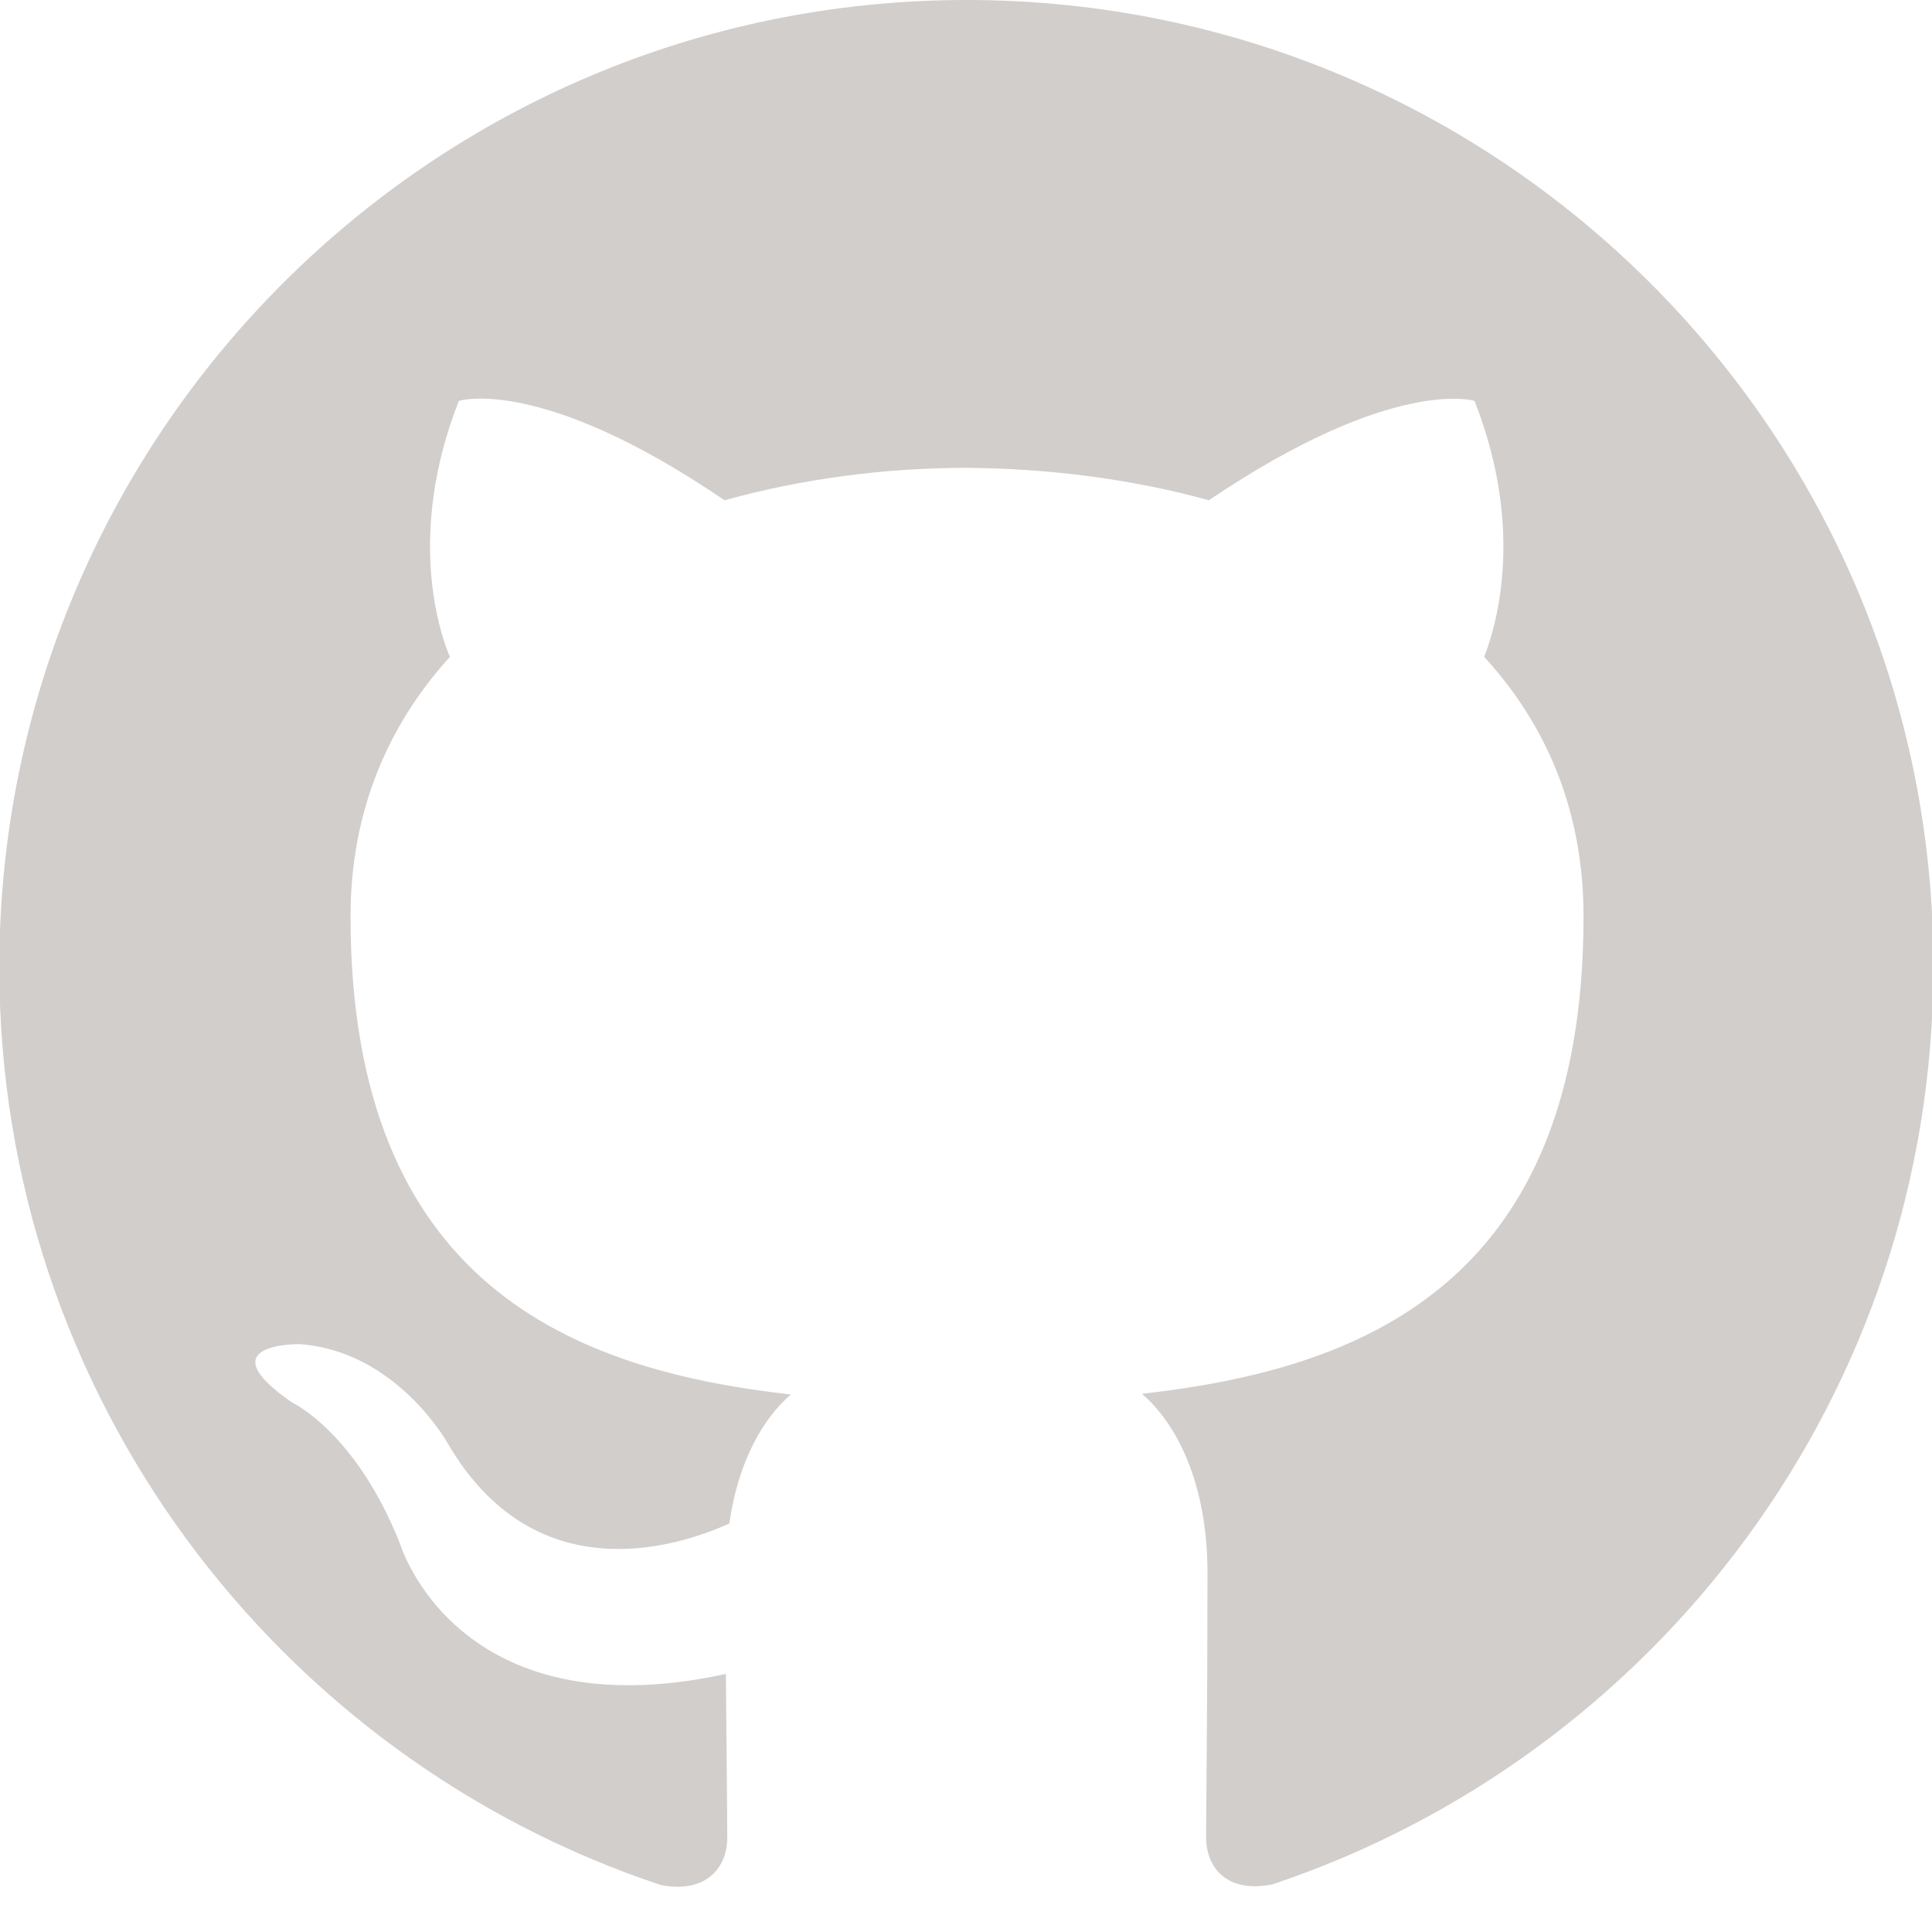
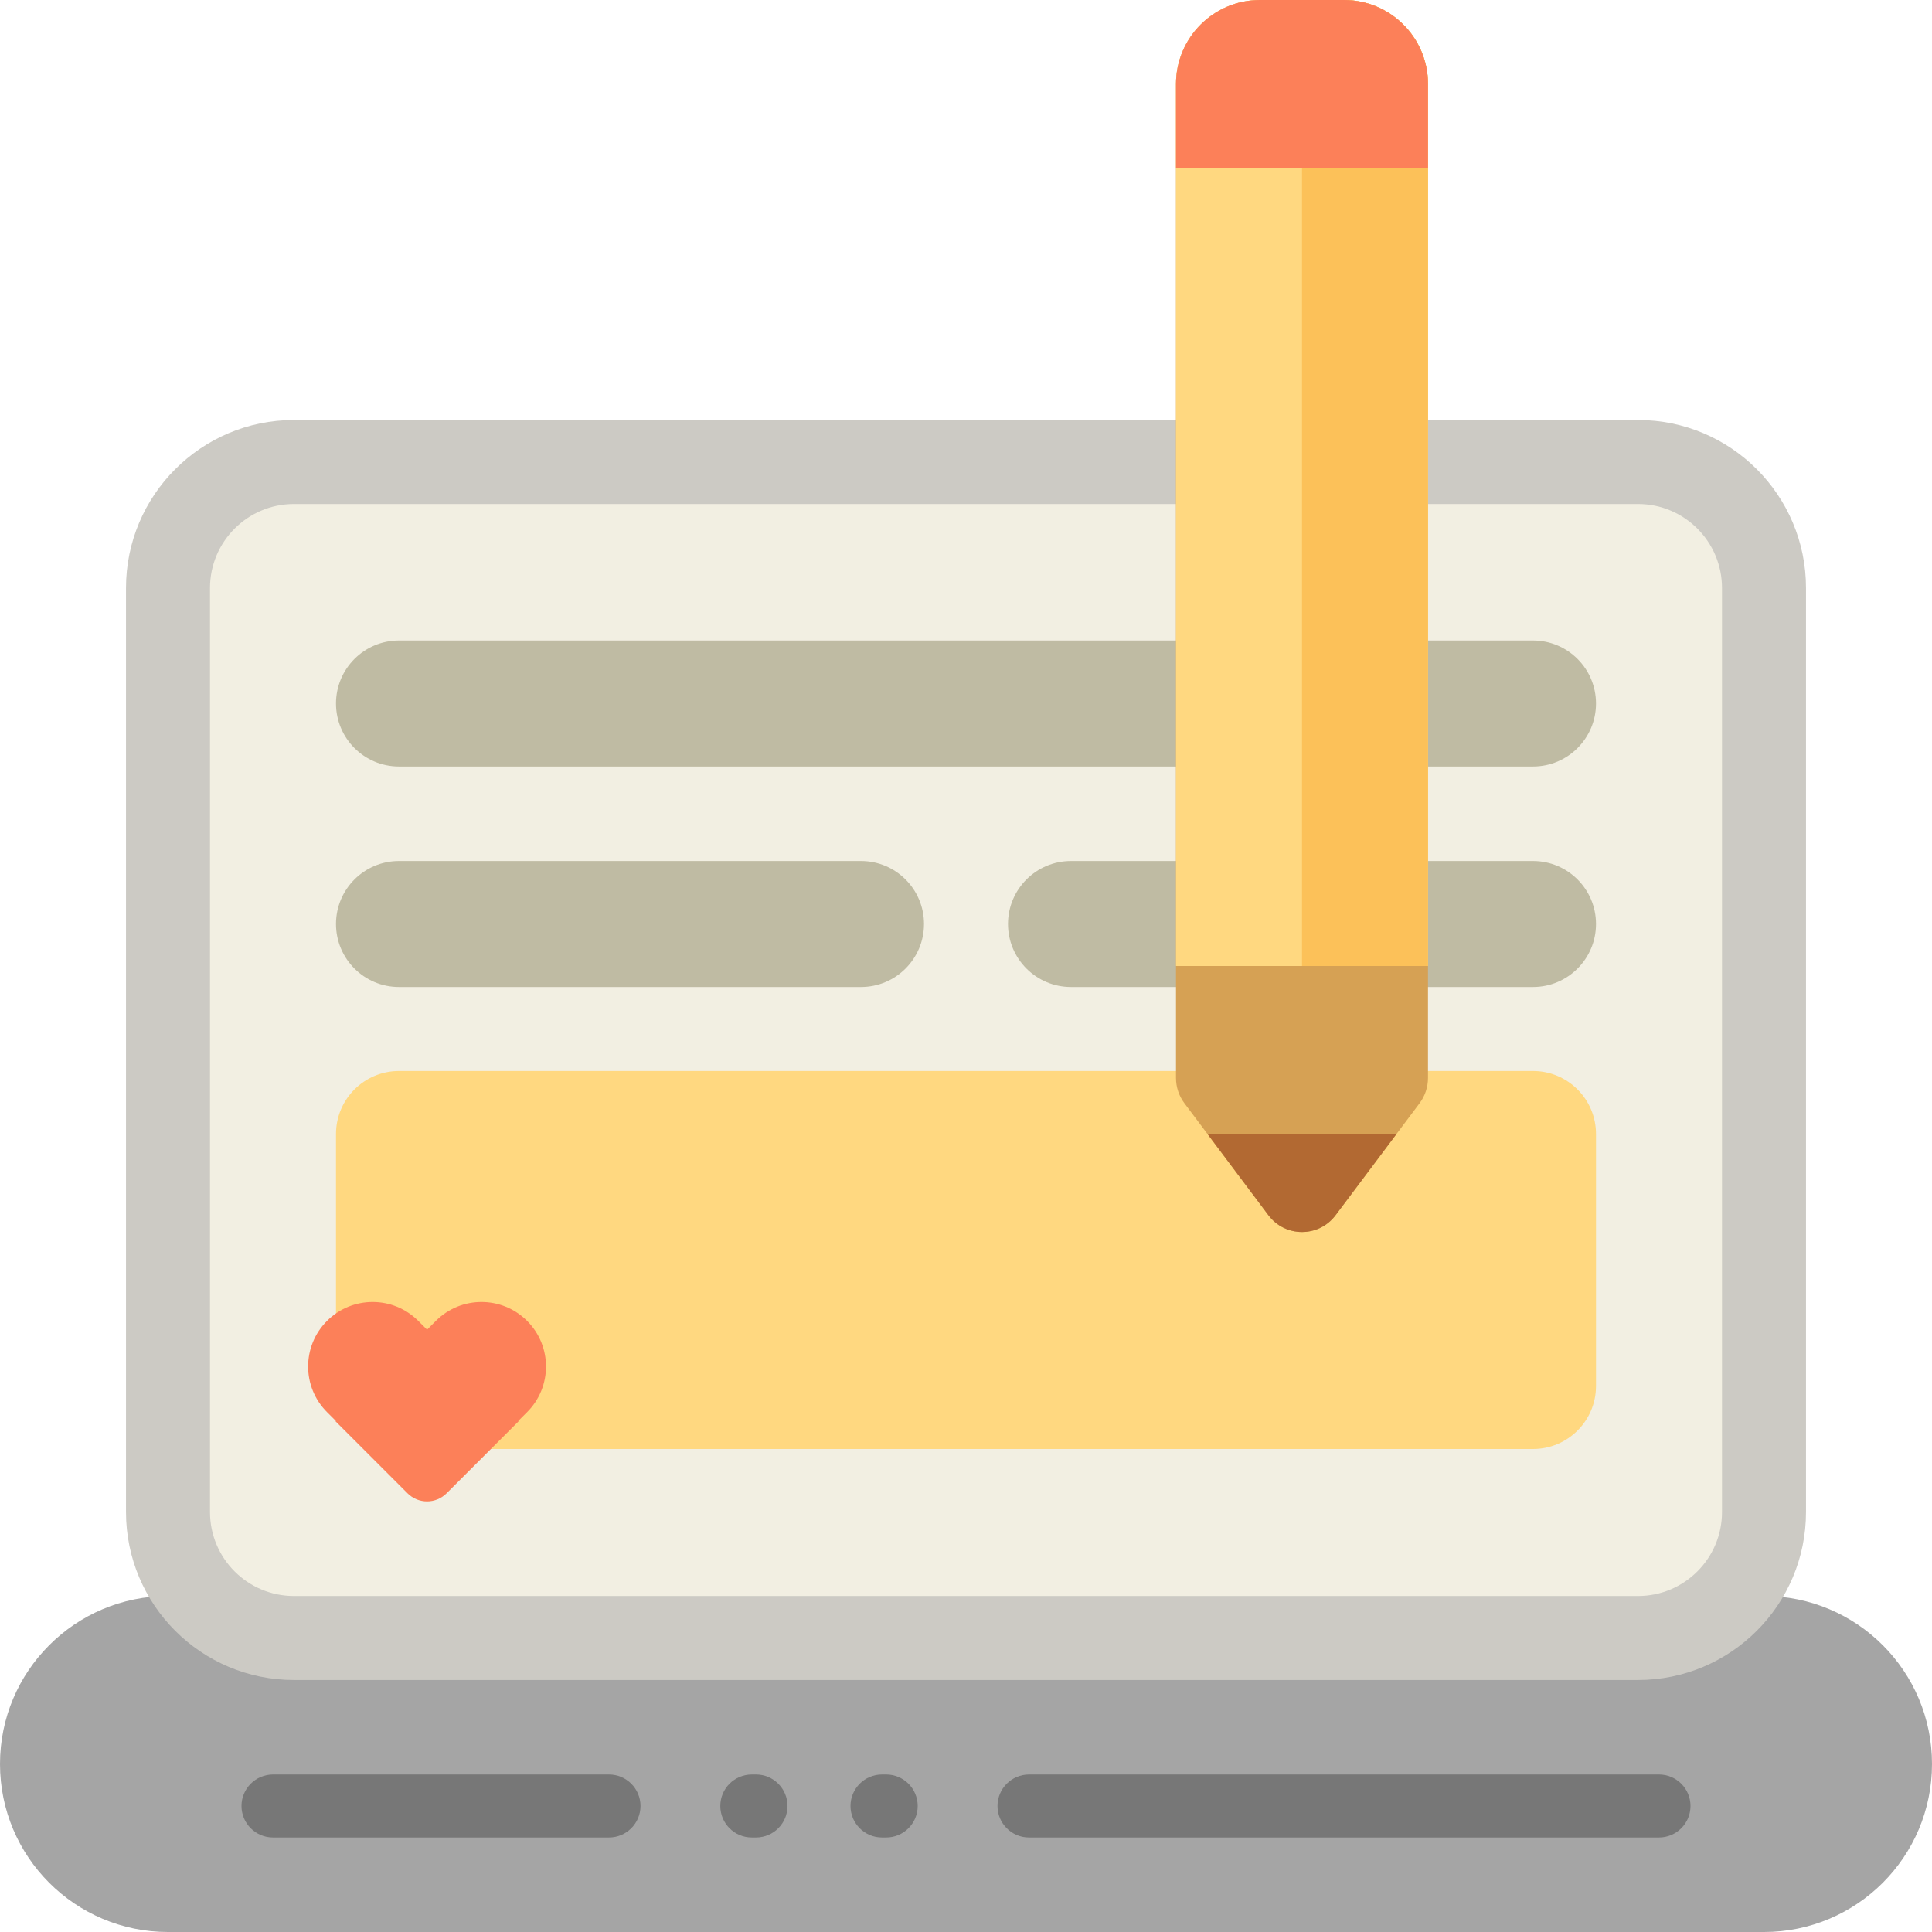
- <svg xmlns="http://www.w3.org/2000/svg" class="icon" x="0px" y="0px" viewBox="0 0 28 28" enable-background="new 0 0 28 28" xml:space="preserve">
-   <path id="GitHub" fill-rule="evenodd" clip-rule="evenodd" fill="#D1CECC" d="M14.01,0C6.27,0-0.01,6.28-0.01,14.02  c0,6.19,4.02,11.45,9.59,13.3c0.7,0.13,0.96-0.3,0.96-0.68c0-0.33-0.01-1.21-0.02-2.38c-3.9,0.85-4.72-1.88-4.72-1.88  c-0.64-1.62-1.56-2.05-1.56-2.05c-1.27-0.87,0.1-0.85,0.1-0.85c1.41,0.1,2.15,1.44,2.15,1.44c1.25,2.14,3.28,1.52,4.08,1.16  c0.13-0.91,0.49-1.52,0.89-1.87c-3.11-0.35-6.38-1.56-6.38-6.93c0-1.53,0.55-2.78,1.44-3.76C6.37,9.17,5.89,7.74,6.65,5.81  c0,0,1.18-0.38,3.85,1.44c1.12-0.31,2.32-0.47,3.51-0.47c1.19,0.01,2.39,0.16,3.51,0.47c2.68-1.81,3.85-1.44,3.85-1.44  c0.76,1.93,0.28,3.35,0.14,3.71c0.9,0.98,1.44,2.23,1.44,3.76c0,5.38-3.28,6.57-6.4,6.92c0.5,0.43,0.95,1.29,0.95,2.6  c0,1.87-0.02,3.39-0.02,3.84c0,0.37,0.25,0.81,0.96,0.67c5.56-1.86,9.58-7.11,9.58-13.3C28.03,6.28,21.75,0,14.01,0z" />
+ <svg xmlns="http://www.w3.org/2000/svg" height="800px" width="800px" version="1.1" id="Layer_1" viewBox="0 0 512 512" xml:space="preserve">
+   <path style="fill:#A5A5A5;" d="M512,467.478L512,467.478C512,492.066,492.066,512,467.478,512H44.522  C19.933,512,0,492.066,0,467.478l0,0c0-24.588,19.933-44.522,44.522-44.522h422.957C492.066,422.957,512,442.89,512,467.478z" />
+   <path style="fill:#777777;" d="M169.739,478.609c0,4.61-3.738,8.348-8.348,8.348H72.348c-4.61,0-8.348-3.738-8.348-8.348  s3.738-8.348,8.348-8.348h89.043C166.002,470.261,169.739,473.998,169.739,478.609z M439.652,470.261H272.696  c-4.61,0-8.348,3.738-8.348,8.348s3.738,8.348,8.348,8.348h166.957c4.61,0,8.348-3.738,8.348-8.348S444.262,470.261,439.652,470.261  z M234.852,470.261h-1.113c-4.61,0-8.348,3.738-8.348,8.348s3.738,8.348,8.348,8.348h1.113c4.61,0,8.348-3.738,8.348-8.348  S239.462,470.261,234.852,470.261z M200.348,470.261h-1.113c-4.61,0-8.348,3.738-8.348,8.348s3.738,8.348,8.348,8.348h1.113  c4.61,0,8.348-3.738,8.348-8.348S204.958,470.261,200.348,470.261z" />
+   <path style="fill:#CCCAC4;" d="M478.609,155.826v244.87c0,24.588-19.934,44.522-44.522,44.522H77.913  c-24.588,0-44.522-19.934-44.522-44.522v-244.87c0-24.588,19.933-44.522,44.522-44.522h356.174  C458.675,111.304,478.609,131.238,478.609,155.826z" />
+   <path style="fill:#F2EFE2;" d="M434.087,422.957H77.913c-12.295,0-22.261-9.966-22.261-22.261v-244.87  c0-12.295,9.966-22.261,22.261-22.261h356.174c12.295,0,22.261,9.966,22.261,22.261v244.87  C456.348,412.99,446.382,422.957,434.087,422.957z" />
+   <path style="fill:#BFBBA3;" d="M406.261,203.13H105.739c-9.22,0-16.696-7.475-16.696-16.696l0,0c0-9.22,7.475-16.696,16.696-16.696  h300.522c9.22,0,16.696,7.475,16.696,16.696l0,0C422.957,195.655,415.481,203.13,406.261,203.13z M244.87,244.87L244.87,244.87  c0-9.22-7.475-16.696-16.696-16.696H105.739c-9.22,0-16.696,7.475-16.696,16.696l0,0c0,9.22,7.475,16.696,16.696,16.696h122.435  C237.395,261.565,244.87,254.09,244.87,244.87z M422.957,244.87L422.957,244.87c0-9.22-7.475-16.696-16.696-16.696H283.826  c-9.22,0-16.696,7.475-16.696,16.696l0,0c0,9.22,7.475,16.696,16.696,16.696h122.435C415.482,261.565,422.957,254.09,422.957,244.87  z" />
+   <path style="fill:#FFD880;" d="M406.261,384H105.739c-9.22,0-16.696-7.475-16.696-16.696v-66.783c0-9.22,7.475-16.696,16.696-16.696  h300.522c9.22,0,16.696,7.475,16.696,16.696v66.783C422.957,376.525,415.482,384,406.261,384z" />
+   <path style="fill:#FC8059;" d="M139.688,374.23l-2.332,2.332l0.086,0.086l-19.098,19.098c-1.37,1.37-3.229,2.14-5.167,2.14l0,0  c-1.938,0-3.797-0.77-5.167-2.14l-19.098-19.098l0.086-0.086l-2.332-2.332c-6.677-6.677-6.677-17.501,0-24.179l0,0  c6.677-6.677,17.501-6.677,24.179,0l2.332,2.332l2.332-2.332c6.677-6.677,17.501-6.677,24.179,0l0,0  C146.365,356.728,146.365,367.553,139.688,374.23z" />
+   <path style="fill:#D6A154;" d="M376.209,292.36l-22.261,29.682c-4.452,5.936-13.357,5.936-17.809,0l-22.261-29.682  c-1.445-1.927-2.226-4.27-2.226-6.678V22.261C311.652,9.966,321.618,0,333.913,0h22.261c12.295,0,22.261,9.966,22.261,22.261  v263.421C378.435,288.089,377.653,290.433,376.209,292.36z" />
+   <path style="fill:#B26932;" d="M370.087,300.522l-16.139,21.518c-4.452,5.936-13.357,5.936-17.809,0L320,300.522H370.087z" />
+   <path style="fill:#FFD880;" d="M311.652,256V22.261C311.652,9.966,321.618,0,333.913,0h22.261c12.295,0,22.261,9.966,22.261,22.261  V256H311.652z" />
+   <path style="fill:#FCC159;" d="M345.043,256V0h11.13c12.295,0,22.261,9.966,22.261,22.261V256H345.043z" />
+   <path style="fill:#FC8059;" d="M378.435,22.261v22.261h-66.783V22.261C311.652,9.966,321.618,0,333.913,0h22.261  C368.469,0,378.435,9.966,378.435,22.261z" />
</svg>
